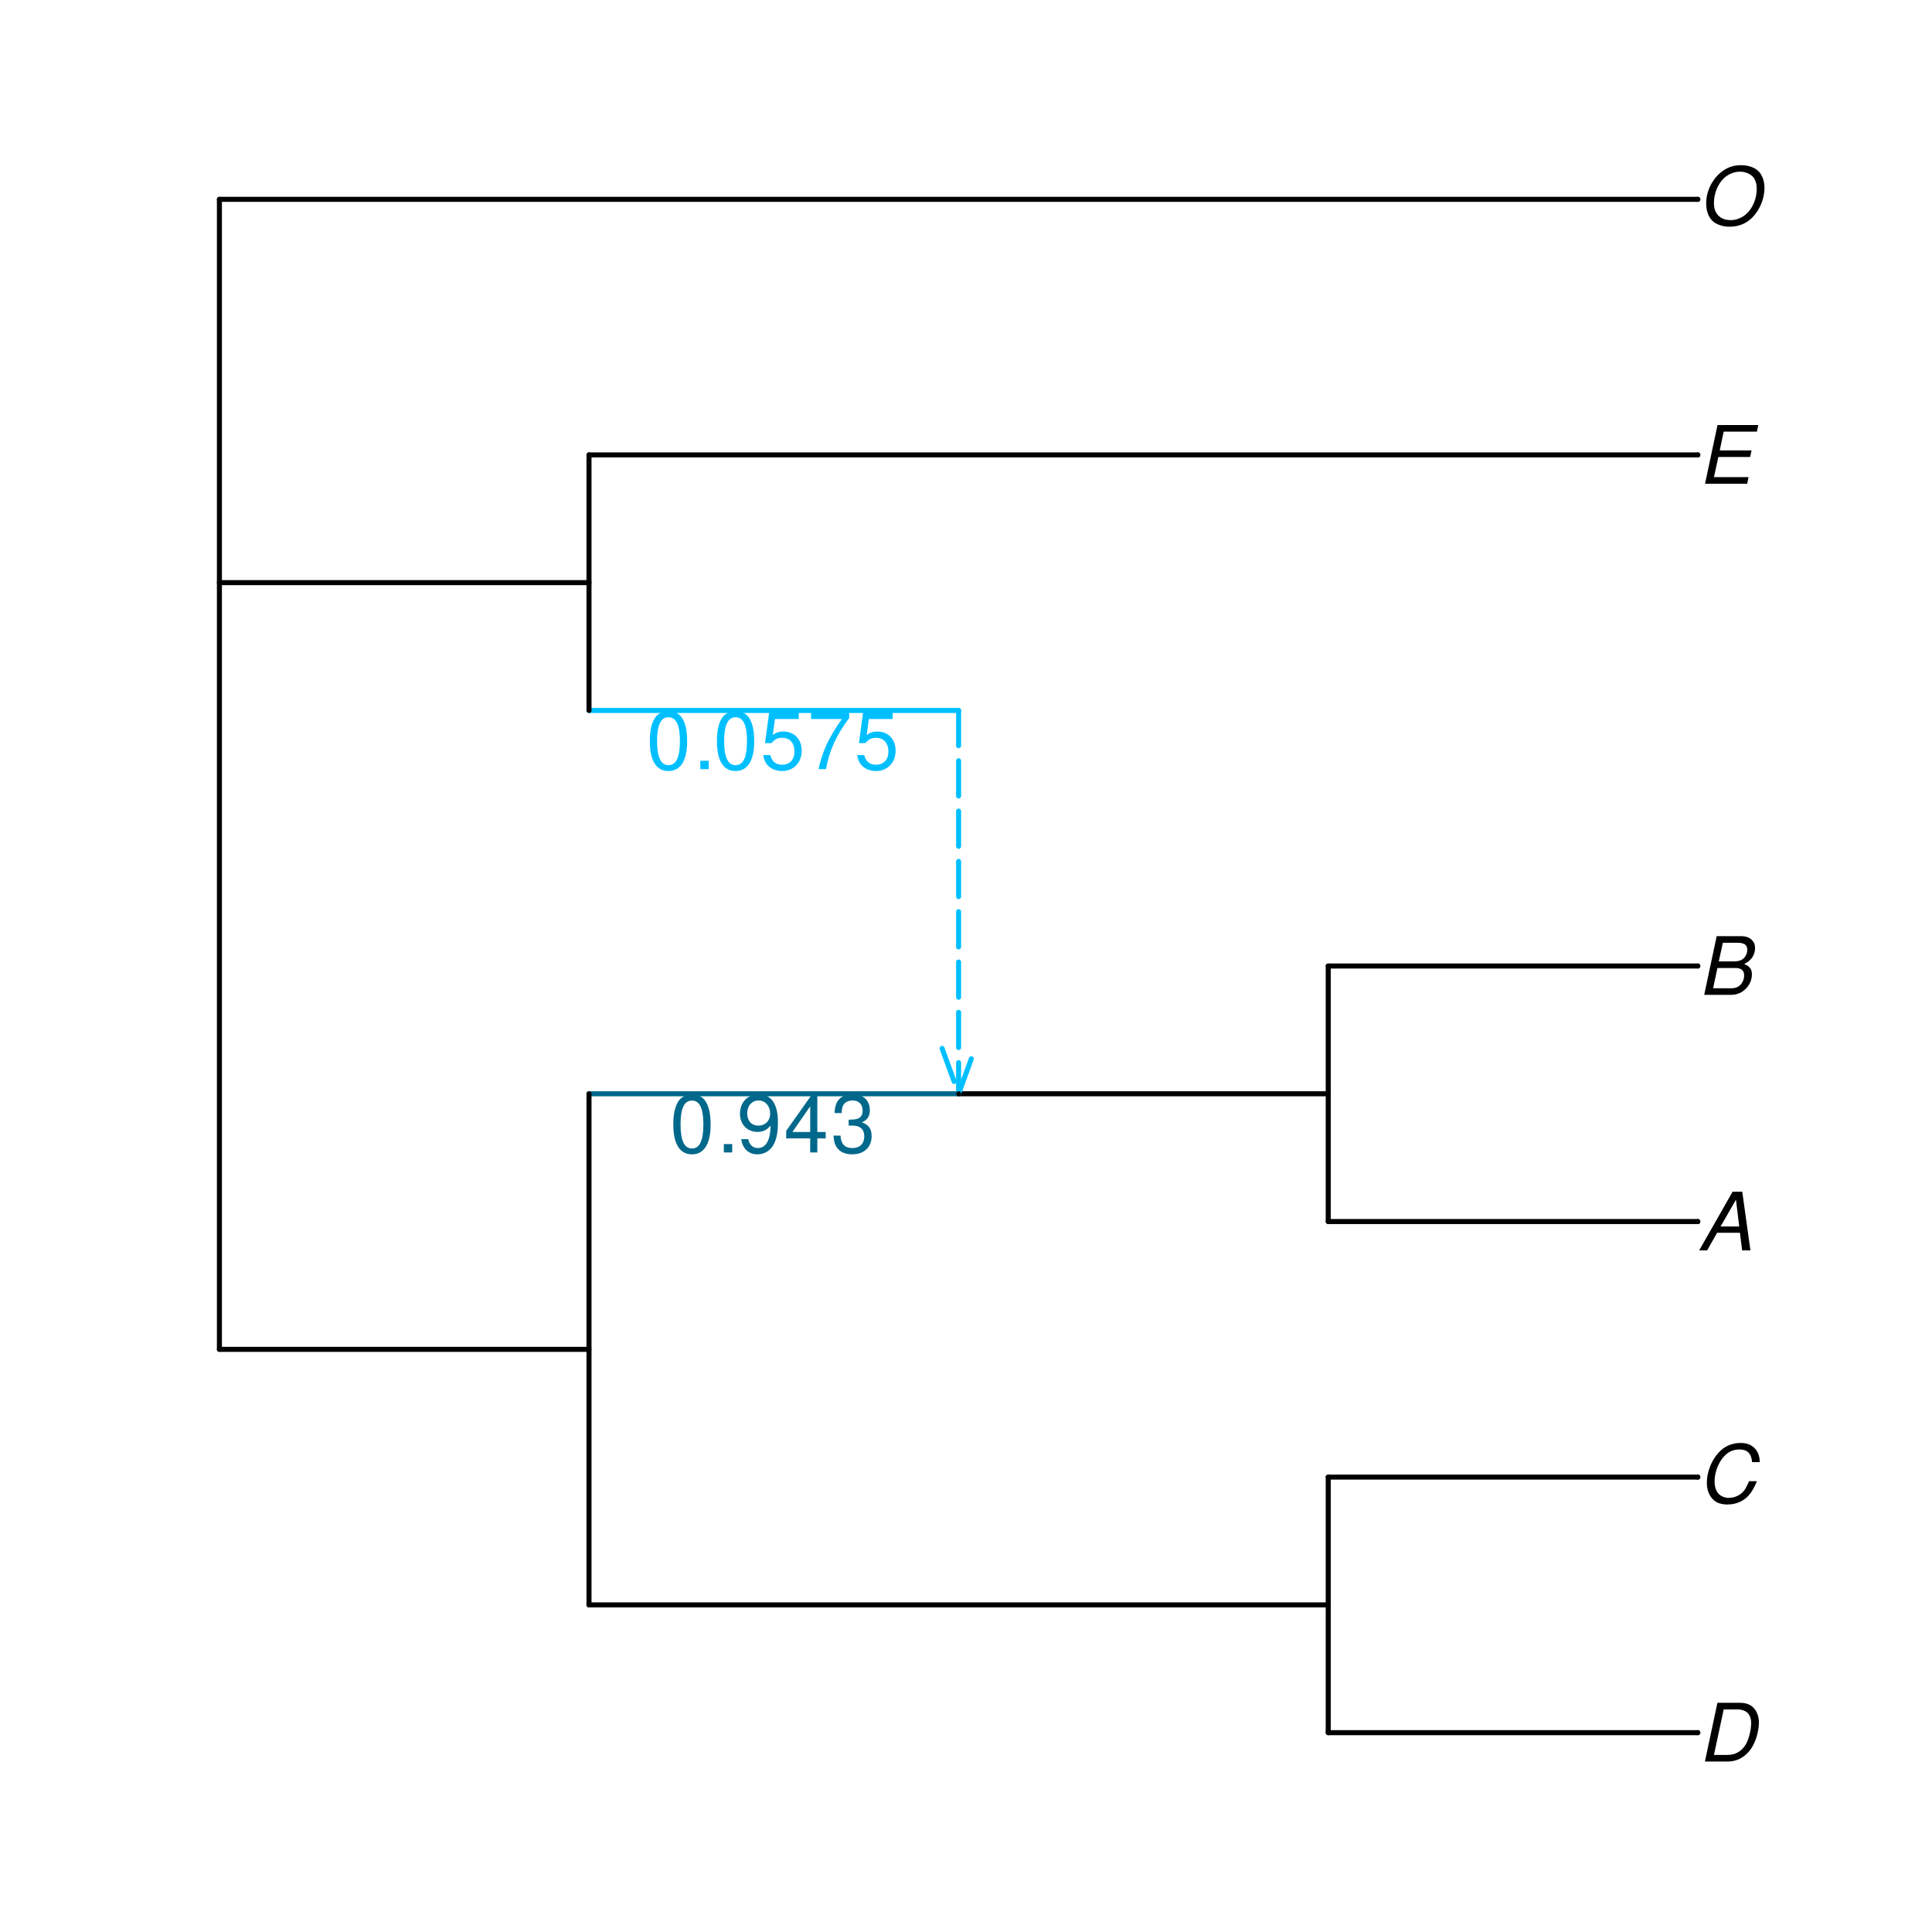
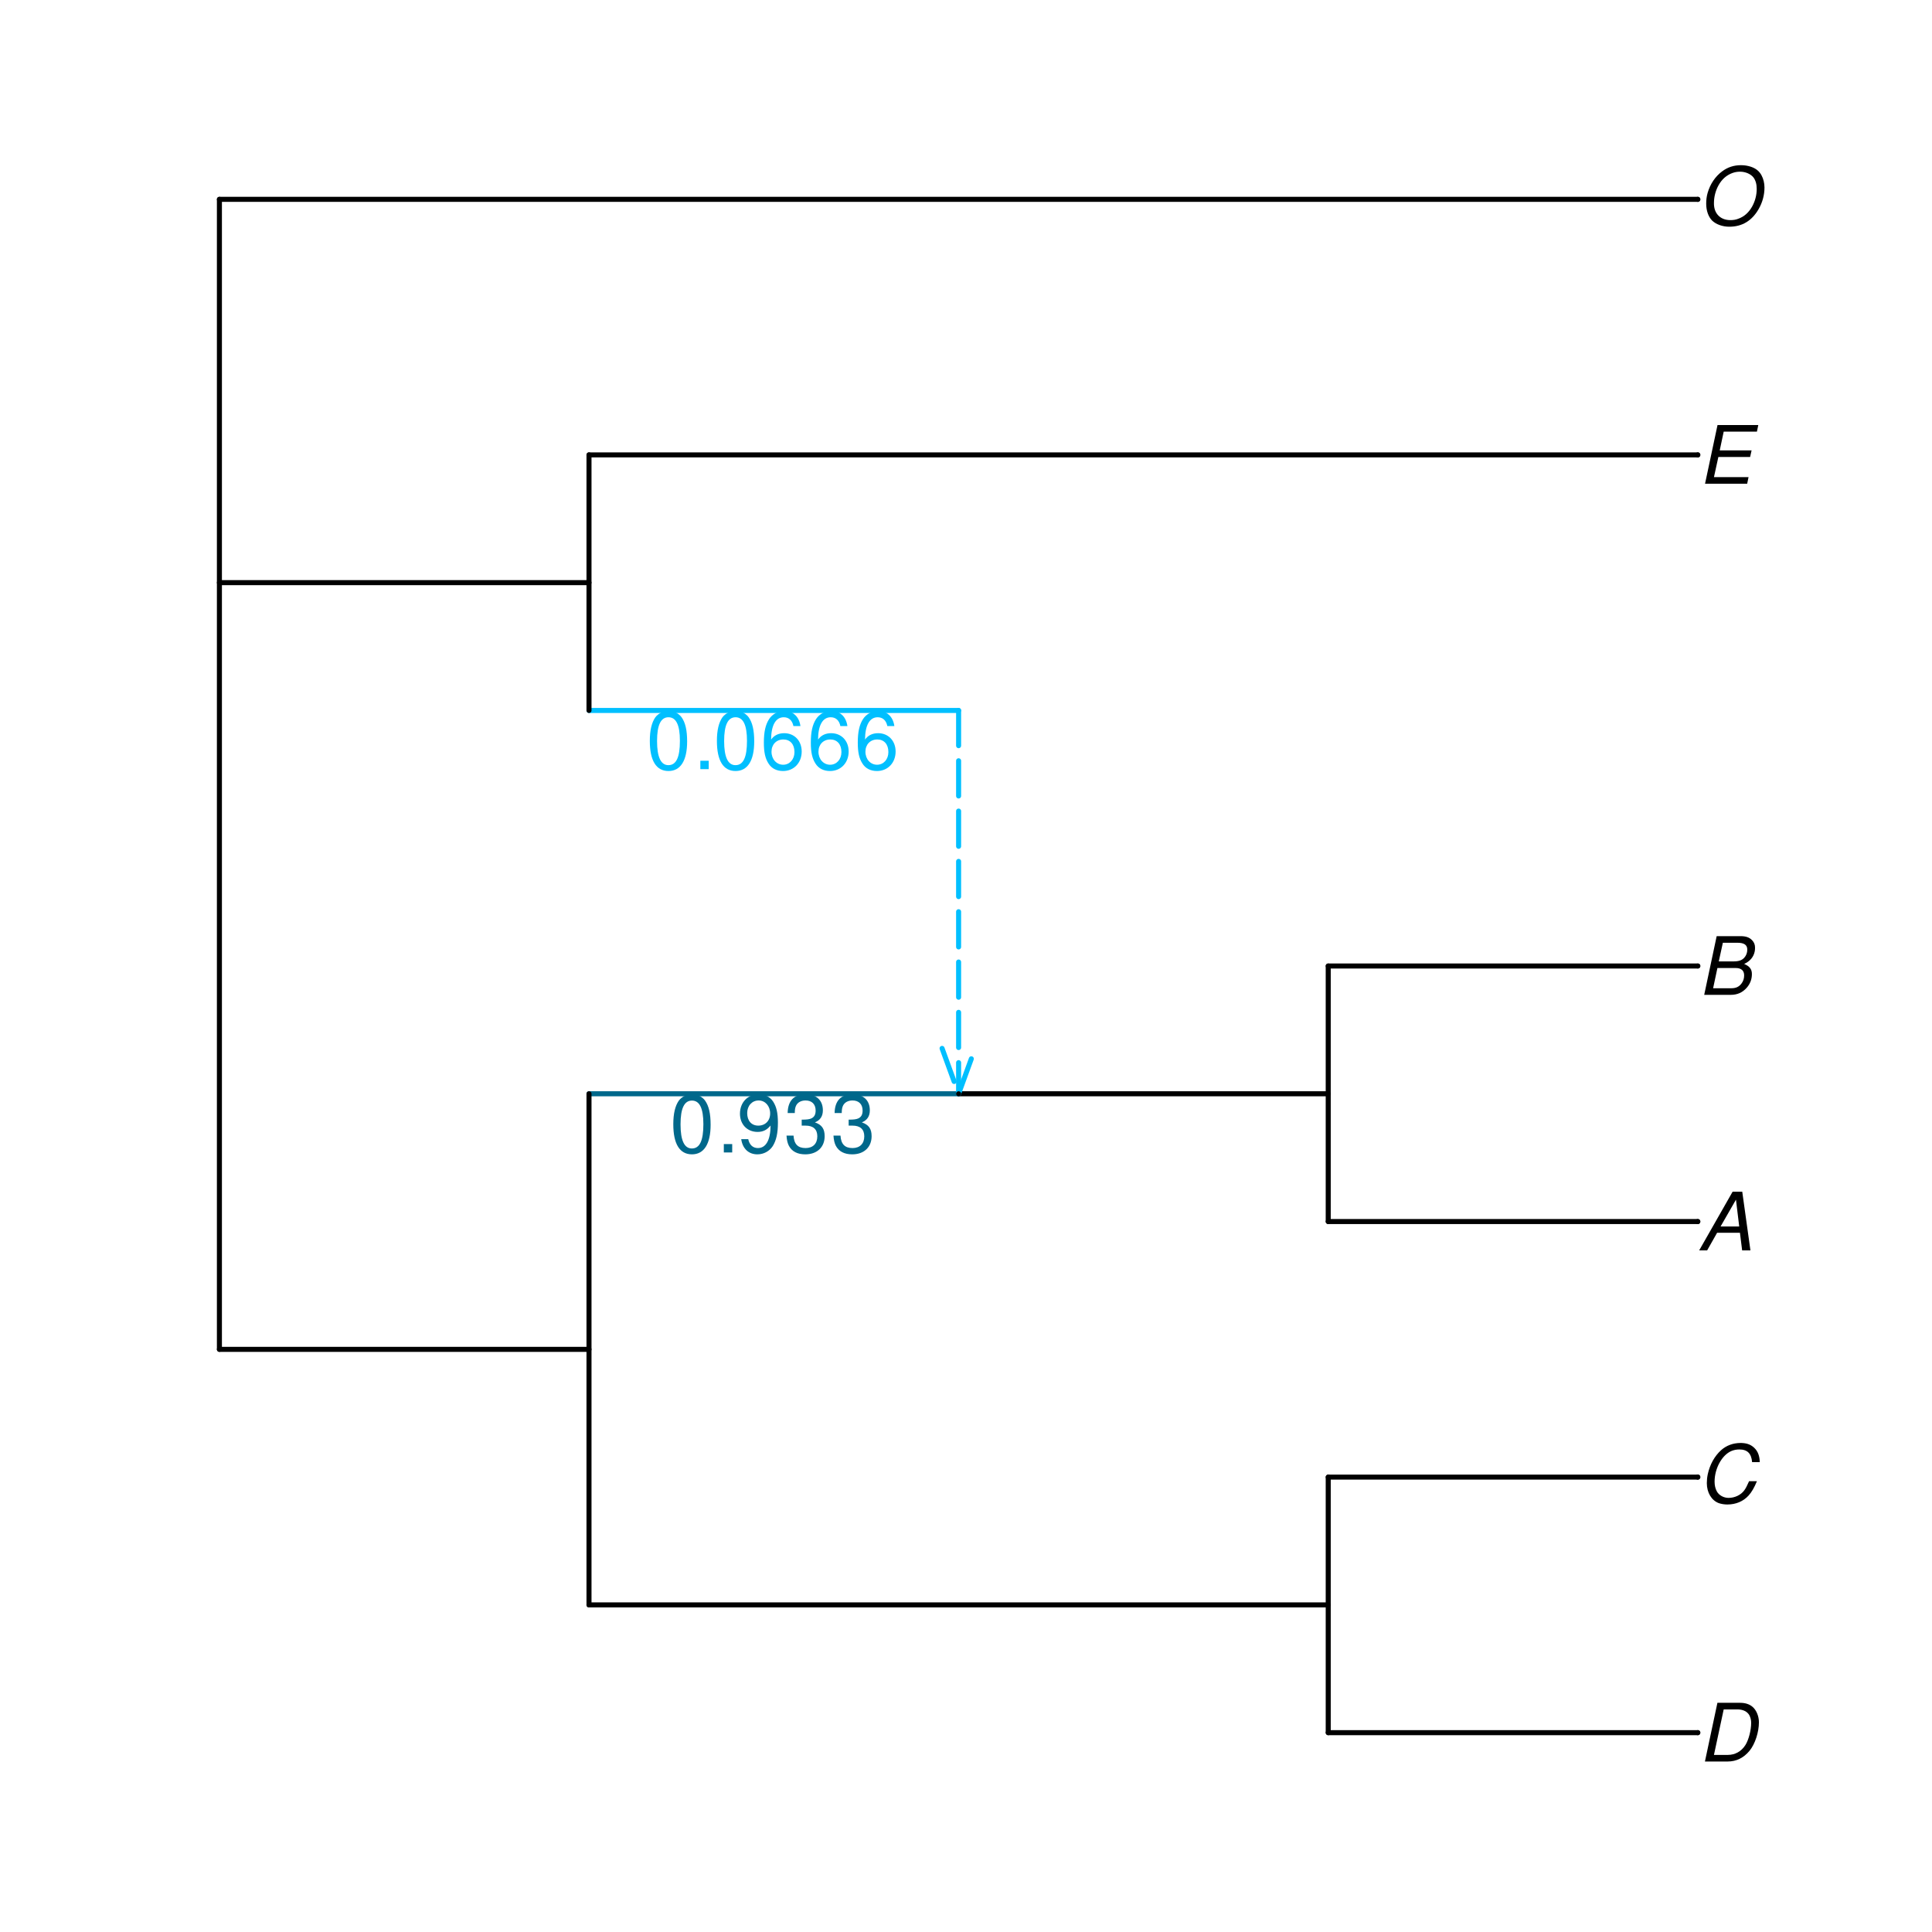
<svg xmlns="http://www.w3.org/2000/svg" xmlns:xlink="http://www.w3.org/1999/xlink" width="288pt" height="288pt" viewBox="0 0 288 288">
  <defs>
    <g>
      <g id="glyph-0-0">
        <path d="M 1.062 0 L 4.453 0 C 5.75 0 6.844 -0.547 7.719 -1.609 C 8.531 -2.609 9.109 -4.359 9.109 -5.859 C 9.109 -6.734 8.75 -7.625 8.188 -8.125 C 7.734 -8.531 7.094 -8.75 6.312 -8.75 L 2.922 -8.75 Z M 2.406 -0.984 L 3.859 -7.766 L 5.906 -7.766 C 6.734 -7.766 7.375 -7.453 7.688 -6.891 C 7.859 -6.547 7.953 -6.188 7.953 -5.766 C 7.953 -4.656 7.578 -3.219 7.094 -2.453 C 6.484 -1.5 5.562 -0.984 4.469 -0.984 Z M 2.406 -0.984 " />
      </g>
      <g id="glyph-0-1">
        <path d="M 9.234 -6.031 C 9.219 -6.547 9.156 -6.859 9.031 -7.219 C 8.781 -7.938 8.156 -8.531 7.422 -8.75 C 7.109 -8.844 6.75 -8.891 6.391 -8.891 C 5.266 -8.891 4.25 -8.516 3.469 -7.812 C 2.5 -6.938 1.797 -5.672 1.484 -4.234 C 1.391 -3.797 1.344 -3.344 1.344 -2.906 C 1.344 -1.484 2.047 -0.328 3.125 0.078 C 3.5 0.203 3.938 0.281 4.406 0.281 C 5.672 0.281 6.781 -0.188 7.562 -1.047 C 8.031 -1.562 8.406 -2.219 8.812 -3.188 L 7.641 -3.188 C 7.344 -2.516 7.156 -2.141 6.938 -1.844 C 6.438 -1.141 5.516 -0.703 4.578 -0.703 C 3.859 -0.703 3.141 -1.094 2.828 -1.688 C 2.609 -2.094 2.5 -2.578 2.5 -3.125 C 2.5 -5.078 3.594 -7.094 5 -7.688 C 5.359 -7.844 5.766 -7.922 6.188 -7.922 C 7.391 -7.922 7.984 -7.328 8.094 -6.031 Z M 9.234 -6.031 " />
      </g>
      <g id="glyph-0-2">
        <path d="M 6.281 -2.625 L 6.609 0 L 7.844 0 L 6.625 -8.75 L 5.188 -8.75 L 0.203 0 L 1.391 0 L 2.875 -2.625 Z M 6.172 -3.562 L 3.391 -3.562 L 5.688 -7.562 Z M 6.172 -3.562 " />
      </g>
      <g id="glyph-0-3">
        <path d="M 0.953 0 L 4.906 0 C 5.891 0 6.656 -0.344 7.281 -1.047 C 7.797 -1.625 8.062 -2.312 8.062 -3.094 C 8.062 -3.828 7.734 -4.25 6.906 -4.609 C 7.766 -4.984 8.328 -5.656 8.484 -6.484 C 8.516 -6.641 8.531 -6.812 8.531 -7.016 C 8.531 -7.469 8.406 -7.812 8.094 -8.141 C 7.688 -8.562 7.188 -8.75 6.359 -8.75 L 2.812 -8.75 Z M 3.125 -4.984 L 3.734 -7.766 L 5.891 -7.766 C 6.922 -7.766 7.375 -7.438 7.375 -6.734 C 7.375 -6.281 7.219 -5.859 6.922 -5.531 C 6.562 -5.141 6.094 -4.984 5.297 -4.984 Z M 2.281 -0.984 L 2.922 -4 L 5.641 -4 C 6.469 -4 6.906 -3.625 6.906 -2.906 C 6.906 -2.438 6.781 -2.031 6.5 -1.672 C 6.125 -1.188 5.672 -0.984 5 -0.984 Z M 2.281 -0.984 " />
      </g>
      <g id="glyph-0-4">
        <path d="M 3.062 -3.984 L 7.797 -3.984 L 8.016 -4.969 L 3.266 -4.969 L 3.859 -7.766 L 8.812 -7.766 L 9.016 -8.75 L 2.938 -8.75 L 1.078 0 L 7.359 0 L 7.562 -0.984 L 2.406 -0.984 Z M 3.062 -3.984 " />
      </g>
      <g id="glyph-0-5">
        <path d="M 6.438 -8.891 C 5.375 -8.891 4.453 -8.594 3.625 -7.969 C 2.609 -7.219 1.844 -6.078 1.469 -4.781 C 1.312 -4.25 1.25 -3.703 1.25 -3.156 C 1.25 -2.109 1.578 -1.203 2.125 -0.641 C 2.703 -0.078 3.672 0.281 4.688 0.281 C 6.594 0.281 8.047 -0.594 9.047 -2.312 C 9.641 -3.328 9.938 -4.453 9.938 -5.562 C 9.938 -6.203 9.781 -6.859 9.5 -7.375 C 9.172 -8 8.641 -8.422 7.875 -8.672 C 7.422 -8.812 6.969 -8.891 6.438 -8.891 Z M 6.297 -7.922 C 7.109 -7.922 7.891 -7.578 8.297 -7.062 C 8.609 -6.641 8.781 -6.078 8.781 -5.359 C 8.781 -4.453 8.547 -3.531 8.094 -2.719 C 7.578 -1.812 6.906 -1.219 6.031 -0.906 C 5.641 -0.75 5.266 -0.703 4.844 -0.703 C 3.547 -0.703 2.609 -1.469 2.438 -2.719 C 2.406 -2.891 2.406 -3.078 2.406 -3.25 C 2.406 -4.156 2.641 -5.094 3.094 -5.906 C 3.594 -6.797 4.266 -7.391 5.141 -7.719 C 5.531 -7.859 5.891 -7.922 6.297 -7.922 Z M 6.297 -7.922 " />
      </g>
      <g id="glyph-1-0">
        <path d="M 3.297 -8.672 C 2.516 -8.672 1.781 -8.312 1.344 -7.734 C 0.797 -6.953 0.516 -5.812 0.516 -4.203 C 0.516 -1.266 1.469 0.281 3.297 0.281 C 5.094 0.281 6.078 -1.266 6.078 -4.125 C 6.078 -5.812 5.812 -6.938 5.25 -7.734 C 4.812 -8.328 4.109 -8.672 3.297 -8.672 Z M 3.297 -7.734 C 4.438 -7.734 5 -6.578 5 -4.219 C 5 -1.75 4.453 -0.594 3.281 -0.594 C 2.156 -0.594 1.594 -1.797 1.594 -4.188 C 1.594 -6.578 2.156 -7.734 3.297 -7.734 Z M 3.297 -7.734 " />
      </g>
      <g id="glyph-1-1">
        <path d="M 2.297 -1.25 L 1.047 -1.25 L 1.047 0 L 2.297 0 Z M 2.297 -1.25 " />
      </g>
      <g id="glyph-1-2">
-         <path d="M 5.719 -8.516 L 1.312 -8.516 L 0.688 -3.875 L 1.656 -3.875 C 2.141 -4.469 2.562 -4.672 3.234 -4.672 C 4.375 -4.672 5.078 -3.891 5.078 -2.625 C 5.078 -1.406 4.375 -0.656 3.219 -0.656 C 2.297 -0.656 1.734 -1.125 1.469 -2.094 L 0.422 -2.094 C 0.562 -1.391 0.688 -1.062 0.938 -0.75 C 1.422 -0.094 2.281 0.281 3.234 0.281 C 4.953 0.281 6.156 -0.969 6.156 -2.766 C 6.156 -4.453 5.047 -5.609 3.406 -5.609 C 2.812 -5.609 2.328 -5.453 1.844 -5.094 L 2.172 -7.469 L 5.719 -7.469 Z M 5.719 -8.516 " />
+         <path d="M 5.969 -6.422 C 5.766 -7.844 4.859 -8.672 3.562 -8.672 C 2.625 -8.672 1.781 -8.219 1.281 -7.438 C 0.75 -6.594 0.516 -5.531 0.516 -3.953 C 0.516 -2.5 0.719 -1.578 1.234 -0.797 C 1.688 -0.094 2.438 0.281 3.375 0.281 C 4.984 0.281 6.156 -0.938 6.156 -2.625 C 6.156 -4.219 5.078 -5.359 3.547 -5.359 C 2.719 -5.359 2.047 -5.047 1.594 -4.406 C 1.609 -6.547 2.281 -7.734 3.484 -7.734 C 4.234 -7.734 4.75 -7.266 4.922 -6.422 Z M 3.422 -4.422 C 4.438 -4.422 5.078 -3.703 5.078 -2.547 C 5.078 -1.453 4.359 -0.656 3.391 -0.656 C 2.406 -0.656 1.656 -1.484 1.656 -2.594 C 1.656 -3.672 2.375 -4.422 3.422 -4.422 Z M 3.422 -4.422 " />
      </g>
      <g id="glyph-1-3">
-         <path d="M 6.234 -8.516 L 0.547 -8.516 L 0.547 -7.469 L 5.141 -7.469 C 3.125 -4.578 2.297 -2.797 1.656 0 L 2.781 0 C 3.25 -2.719 4.312 -5.062 6.234 -7.625 Z M 6.234 -8.516 " />
+         <path d="M 0.641 -1.984 C 0.844 -0.562 1.75 0.281 3.047 0.281 C 4 0.281 4.844 -0.188 5.344 -0.953 C 5.875 -1.812 6.109 -2.875 6.109 -4.438 C 6.109 -5.906 5.891 -6.828 5.391 -7.594 C 4.922 -8.297 4.172 -8.672 3.234 -8.672 C 1.625 -8.672 0.453 -7.469 0.453 -5.781 C 0.453 -4.188 1.531 -3.062 3.078 -3.062 C 3.875 -3.062 4.469 -3.344 5.016 -4.016 C 5 -1.844 4.328 -0.656 3.125 -0.656 C 2.375 -0.656 1.859 -1.141 1.688 -1.984 Z M 3.234 -7.75 C 4.219 -7.75 4.953 -6.922 4.953 -5.812 C 4.953 -4.734 4.234 -4 3.188 -4 C 2.172 -4 1.531 -4.719 1.531 -5.875 C 1.531 -6.953 2.25 -7.75 3.234 -7.75 Z M 3.234 -7.75 " />
      </g>
      <g id="glyph-1-4">
-         <path d="M 0.641 -1.984 C 0.844 -0.562 1.75 0.281 3.047 0.281 C 4 0.281 4.844 -0.188 5.344 -0.953 C 5.875 -1.812 6.109 -2.875 6.109 -4.438 C 6.109 -5.906 5.891 -6.828 5.391 -7.594 C 4.922 -8.297 4.172 -8.672 3.234 -8.672 C 1.625 -8.672 0.453 -7.469 0.453 -5.781 C 0.453 -4.188 1.531 -3.062 3.078 -3.062 C 3.875 -3.062 4.469 -3.344 5.016 -4.016 C 5 -1.844 4.328 -0.656 3.125 -0.656 C 2.375 -0.656 1.859 -1.141 1.688 -1.984 Z M 3.234 -7.75 C 4.219 -7.75 4.953 -6.922 4.953 -5.812 C 4.953 -4.734 4.234 -4 3.188 -4 C 2.172 -4 1.531 -4.719 1.531 -5.875 C 1.531 -6.953 2.25 -7.75 3.234 -7.75 Z M 3.234 -7.75 " />
-       </g>
-       <g id="glyph-1-5">
-         <path d="M 3.922 -2.094 L 3.922 0 L 4.984 0 L 4.984 -2.094 L 6.234 -2.094 L 6.234 -3.047 L 4.984 -3.047 L 4.984 -8.672 L 4.203 -8.672 L 0.344 -3.219 L 0.344 -2.094 Z M 3.922 -3.047 L 1.266 -3.047 L 3.922 -6.875 Z M 3.922 -3.047 " />
-       </g>
-       <g id="glyph-1-6">
        <path d="M 2.656 -4 L 3.234 -4 C 4.375 -4 4.984 -3.453 4.984 -2.406 C 4.984 -1.312 4.328 -0.656 3.234 -0.656 C 2.078 -0.656 1.516 -1.25 1.438 -2.516 L 0.391 -2.516 C 0.438 -1.828 0.547 -1.375 0.75 -0.984 C 1.203 -0.141 2.031 0.281 3.188 0.281 C 4.938 0.281 6.078 -0.781 6.078 -2.422 C 6.078 -3.531 5.656 -4.125 4.625 -4.484 C 5.422 -4.812 5.812 -5.406 5.812 -6.281 C 5.812 -7.781 4.844 -8.672 3.234 -8.672 C 1.516 -8.672 0.594 -7.719 0.562 -5.875 L 1.625 -5.875 C 1.625 -6.406 1.688 -6.703 1.812 -6.969 C 2.047 -7.469 2.578 -7.75 3.234 -7.75 C 4.172 -7.75 4.734 -7.188 4.734 -6.25 C 4.734 -5.641 4.531 -5.266 4.062 -5.062 C 3.766 -4.938 3.391 -4.891 2.656 -4.891 Z M 2.656 -4 " />
      </g>
    </g>
  </defs>
  <rect x="-28.8" y="-28.8" width="345.6" height="345.6" fill="rgb(100%, 100%, 100%)" fill-opacity="1" />
  <path fill="none" stroke-width="0.75" stroke-linecap="round" stroke-linejoin="round" stroke="rgb(0%, 0%, 0%)" stroke-opacity="1" stroke-miterlimit="10" d="M 197.996 258.285 L 253.09 258.285 " />
  <path fill="none" stroke-width="0.75" stroke-linecap="round" stroke-linejoin="round" stroke="rgb(0%, 0%, 0%)" stroke-opacity="1" stroke-miterlimit="10" d="M 197.996 220.191 L 253.09 220.191 " />
  <path fill="none" stroke-width="0.75" stroke-linecap="round" stroke-linejoin="round" stroke="rgb(0%, 0%, 0%)" stroke-opacity="1" stroke-miterlimit="10" d="M 87.801 239.238 L 197.996 239.238 " />
  <path fill="none" stroke-width="0.75" stroke-linecap="round" stroke-linejoin="round" stroke="rgb(0%, 0%, 0%)" stroke-opacity="1" stroke-miterlimit="10" d="M 197.996 182.094 L 253.09 182.094 " />
  <path fill="none" stroke-width="0.75" stroke-linecap="round" stroke-linejoin="round" stroke="rgb(0%, 0%, 0%)" stroke-opacity="1" stroke-miterlimit="10" d="M 197.996 144 L 253.09 144 " />
  <path fill="none" stroke-width="0.75" stroke-linecap="round" stroke-linejoin="round" stroke="rgb(0%, 0%, 0%)" stroke-opacity="1" stroke-miterlimit="10" d="M 142.898 163.047 L 197.996 163.047 " />
  <path fill="none" stroke-width="0.75" stroke-linecap="round" stroke-linejoin="round" stroke="rgb(0%, 40.784%, 54.51%)" stroke-opacity="1" stroke-miterlimit="10" d="M 87.801 163.047 L 142.898 163.047 " />
  <path fill="none" stroke-width="0.75" stroke-linecap="round" stroke-linejoin="round" stroke="rgb(0%, 0%, 0%)" stroke-opacity="1" stroke-miterlimit="10" d="M 32.707 201.145 L 87.801 201.145 " />
  <path fill="none" stroke-width="0.75" stroke-linecap="round" stroke-linejoin="round" stroke="rgb(0%, 74.902%, 100%)" stroke-opacity="1" stroke-miterlimit="10" d="M 87.801 105.906 L 142.898 105.906 " />
  <path fill="none" stroke-width="0.75" stroke-linecap="round" stroke-linejoin="round" stroke="rgb(0%, 0%, 0%)" stroke-opacity="1" stroke-miterlimit="10" d="M 87.801 67.809 L 253.09 67.809 " />
  <path fill="none" stroke-width="0.75" stroke-linecap="round" stroke-linejoin="round" stroke="rgb(0%, 0%, 0%)" stroke-opacity="1" stroke-miterlimit="10" d="M 32.707 86.855 L 87.801 86.855 " />
  <path fill="none" stroke-width="0.75" stroke-linecap="round" stroke-linejoin="round" stroke="rgb(0%, 0%, 0%)" stroke-opacity="1" stroke-miterlimit="10" d="M 32.707 29.715 L 253.09 29.715 " />
  <path fill="none" stroke-width="0.75" stroke-linecap="round" stroke-linejoin="round" stroke="rgb(0%, 74.902%, 100%)" stroke-opacity="1" stroke-dasharray="5.25 2.25" stroke-miterlimit="10" d="M 142.898 105.906 L 142.898 163.047 " />
  <path fill="none" stroke-width="0.75" stroke-linecap="round" stroke-linejoin="round" stroke="rgb(0%, 74.902%, 100%)" stroke-opacity="1" stroke-dasharray="5.25 2.25" stroke-miterlimit="10" d="M 140.434 156.281 L 142.898 163.047 L 145.359 156.281 " />
  <path fill="none" stroke-width="0.75" stroke-linecap="round" stroke-linejoin="round" stroke="rgb(0%, 0%, 0%)" stroke-opacity="1" stroke-miterlimit="10" d="M 253.09 258.285 L 253.09 258.285 " />
  <path fill="none" stroke-width="0.75" stroke-linecap="round" stroke-linejoin="round" stroke="rgb(0%, 0%, 0%)" stroke-opacity="1" stroke-miterlimit="10" d="M 253.09 220.191 L 253.09 220.191 " />
  <path fill="none" stroke-width="0.75" stroke-linecap="round" stroke-linejoin="round" stroke="rgb(0%, 0%, 0%)" stroke-opacity="1" stroke-miterlimit="10" d="M 197.996 258.285 L 197.996 220.191 " />
  <path fill="none" stroke-width="0.75" stroke-linecap="round" stroke-linejoin="round" stroke="rgb(0%, 0%, 0%)" stroke-opacity="1" stroke-miterlimit="10" d="M 253.09 182.094 L 253.09 182.094 " />
  <path fill="none" stroke-width="0.75" stroke-linecap="round" stroke-linejoin="round" stroke="rgb(0%, 0%, 0%)" stroke-opacity="1" stroke-miterlimit="10" d="M 253.09 144 L 253.09 144 " />
  <path fill="none" stroke-width="0.75" stroke-linecap="round" stroke-linejoin="round" stroke="rgb(0%, 0%, 0%)" stroke-opacity="1" stroke-miterlimit="10" d="M 197.996 182.094 L 197.996 144 " />
  <path fill="none" stroke-width="0.75" stroke-linecap="round" stroke-linejoin="round" stroke="rgb(0%, 0%, 0%)" stroke-opacity="1" stroke-miterlimit="10" d="M 142.898 163.047 L 142.898 163.047 " />
  <path fill="none" stroke-width="0.75" stroke-linecap="round" stroke-linejoin="round" stroke="rgb(0%, 0%, 0%)" stroke-opacity="1" stroke-miterlimit="10" d="M 87.801 239.238 L 87.801 163.047 " />
  <path fill="none" stroke-width="0.75" stroke-linecap="round" stroke-linejoin="round" stroke="rgb(0%, 0%, 0%)" stroke-opacity="1" stroke-miterlimit="10" d="M 253.09 67.809 L 253.09 67.809 " />
  <path fill="none" stroke-width="0.75" stroke-linecap="round" stroke-linejoin="round" stroke="rgb(0%, 0%, 0%)" stroke-opacity="1" stroke-miterlimit="10" d="M 87.801 105.906 L 87.801 67.809 " />
  <path fill="none" stroke-width="0.75" stroke-linecap="round" stroke-linejoin="round" stroke="rgb(0%, 0%, 0%)" stroke-opacity="1" stroke-miterlimit="10" d="M 32.707 201.145 L 32.707 29.715 " />
  <path fill="none" stroke-width="0.75" stroke-linecap="round" stroke-linejoin="round" stroke="rgb(0%, 0%, 0%)" stroke-opacity="1" stroke-miterlimit="10" d="M 253.09 29.715 L 253.09 29.715 " />
  <g fill="rgb(0%, 0%, 0%)" fill-opacity="1">
    <use xlink:href="#glyph-0-0" x="253.09" y="262.585" />
  </g>
  <g fill="rgb(0%, 0%, 0%)" fill-opacity="1">
    <use xlink:href="#glyph-0-1" x="253.09" y="223.991" />
  </g>
  <g fill="rgb(0%, 0%, 0%)" fill-opacity="1">
    <use xlink:href="#glyph-0-2" x="253.09" y="186.394" />
  </g>
  <g fill="rgb(0%, 0%, 0%)" fill-opacity="1">
    <use xlink:href="#glyph-0-3" x="253.09" y="148.3" />
  </g>
  <g fill="rgb(0%, 0%, 0%)" fill-opacity="1">
    <use xlink:href="#glyph-0-4" x="253.09" y="72.108" />
  </g>
  <g fill="rgb(0%, 0%, 0%)" fill-opacity="1">
    <use xlink:href="#glyph-0-5" x="253.09" y="33.515" />
  </g>
  <g fill="rgb(0%, 74.902%, 100%)" fill-opacity="1">
    <use xlink:href="#glyph-1-0" x="96.352" y="114.654" />
    <use xlink:href="#glyph-1-1" x="103.352" y="114.654" />
    <use xlink:href="#glyph-1-0" x="106.352" y="114.654" />
    <use xlink:href="#glyph-1-2" x="113.352" y="114.654" />
-     <use xlink:href="#glyph-1-3" x="120.352" y="114.654" />
+     <use xlink:href="#glyph-1-2" x="120.352" y="114.654" />
    <use xlink:href="#glyph-1-2" x="127.352" y="114.654" />
  </g>
  <g fill="rgb(0%, 40.784%, 54.51%)" fill-opacity="1">
    <use xlink:href="#glyph-1-0" x="99.852" y="171.795" />
    <use xlink:href="#glyph-1-1" x="106.852" y="171.795" />
-     <use xlink:href="#glyph-1-4" x="109.852" y="171.795" />
-     <use xlink:href="#glyph-1-5" x="116.852" y="171.795" />
-     <use xlink:href="#glyph-1-6" x="123.852" y="171.795" />
+     <use xlink:href="#glyph-1-3" x="109.852" y="171.795" />
+     <use xlink:href="#glyph-1-4" x="116.852" y="171.795" />
+     <use xlink:href="#glyph-1-4" x="123.852" y="171.795" />
  </g>
</svg>
